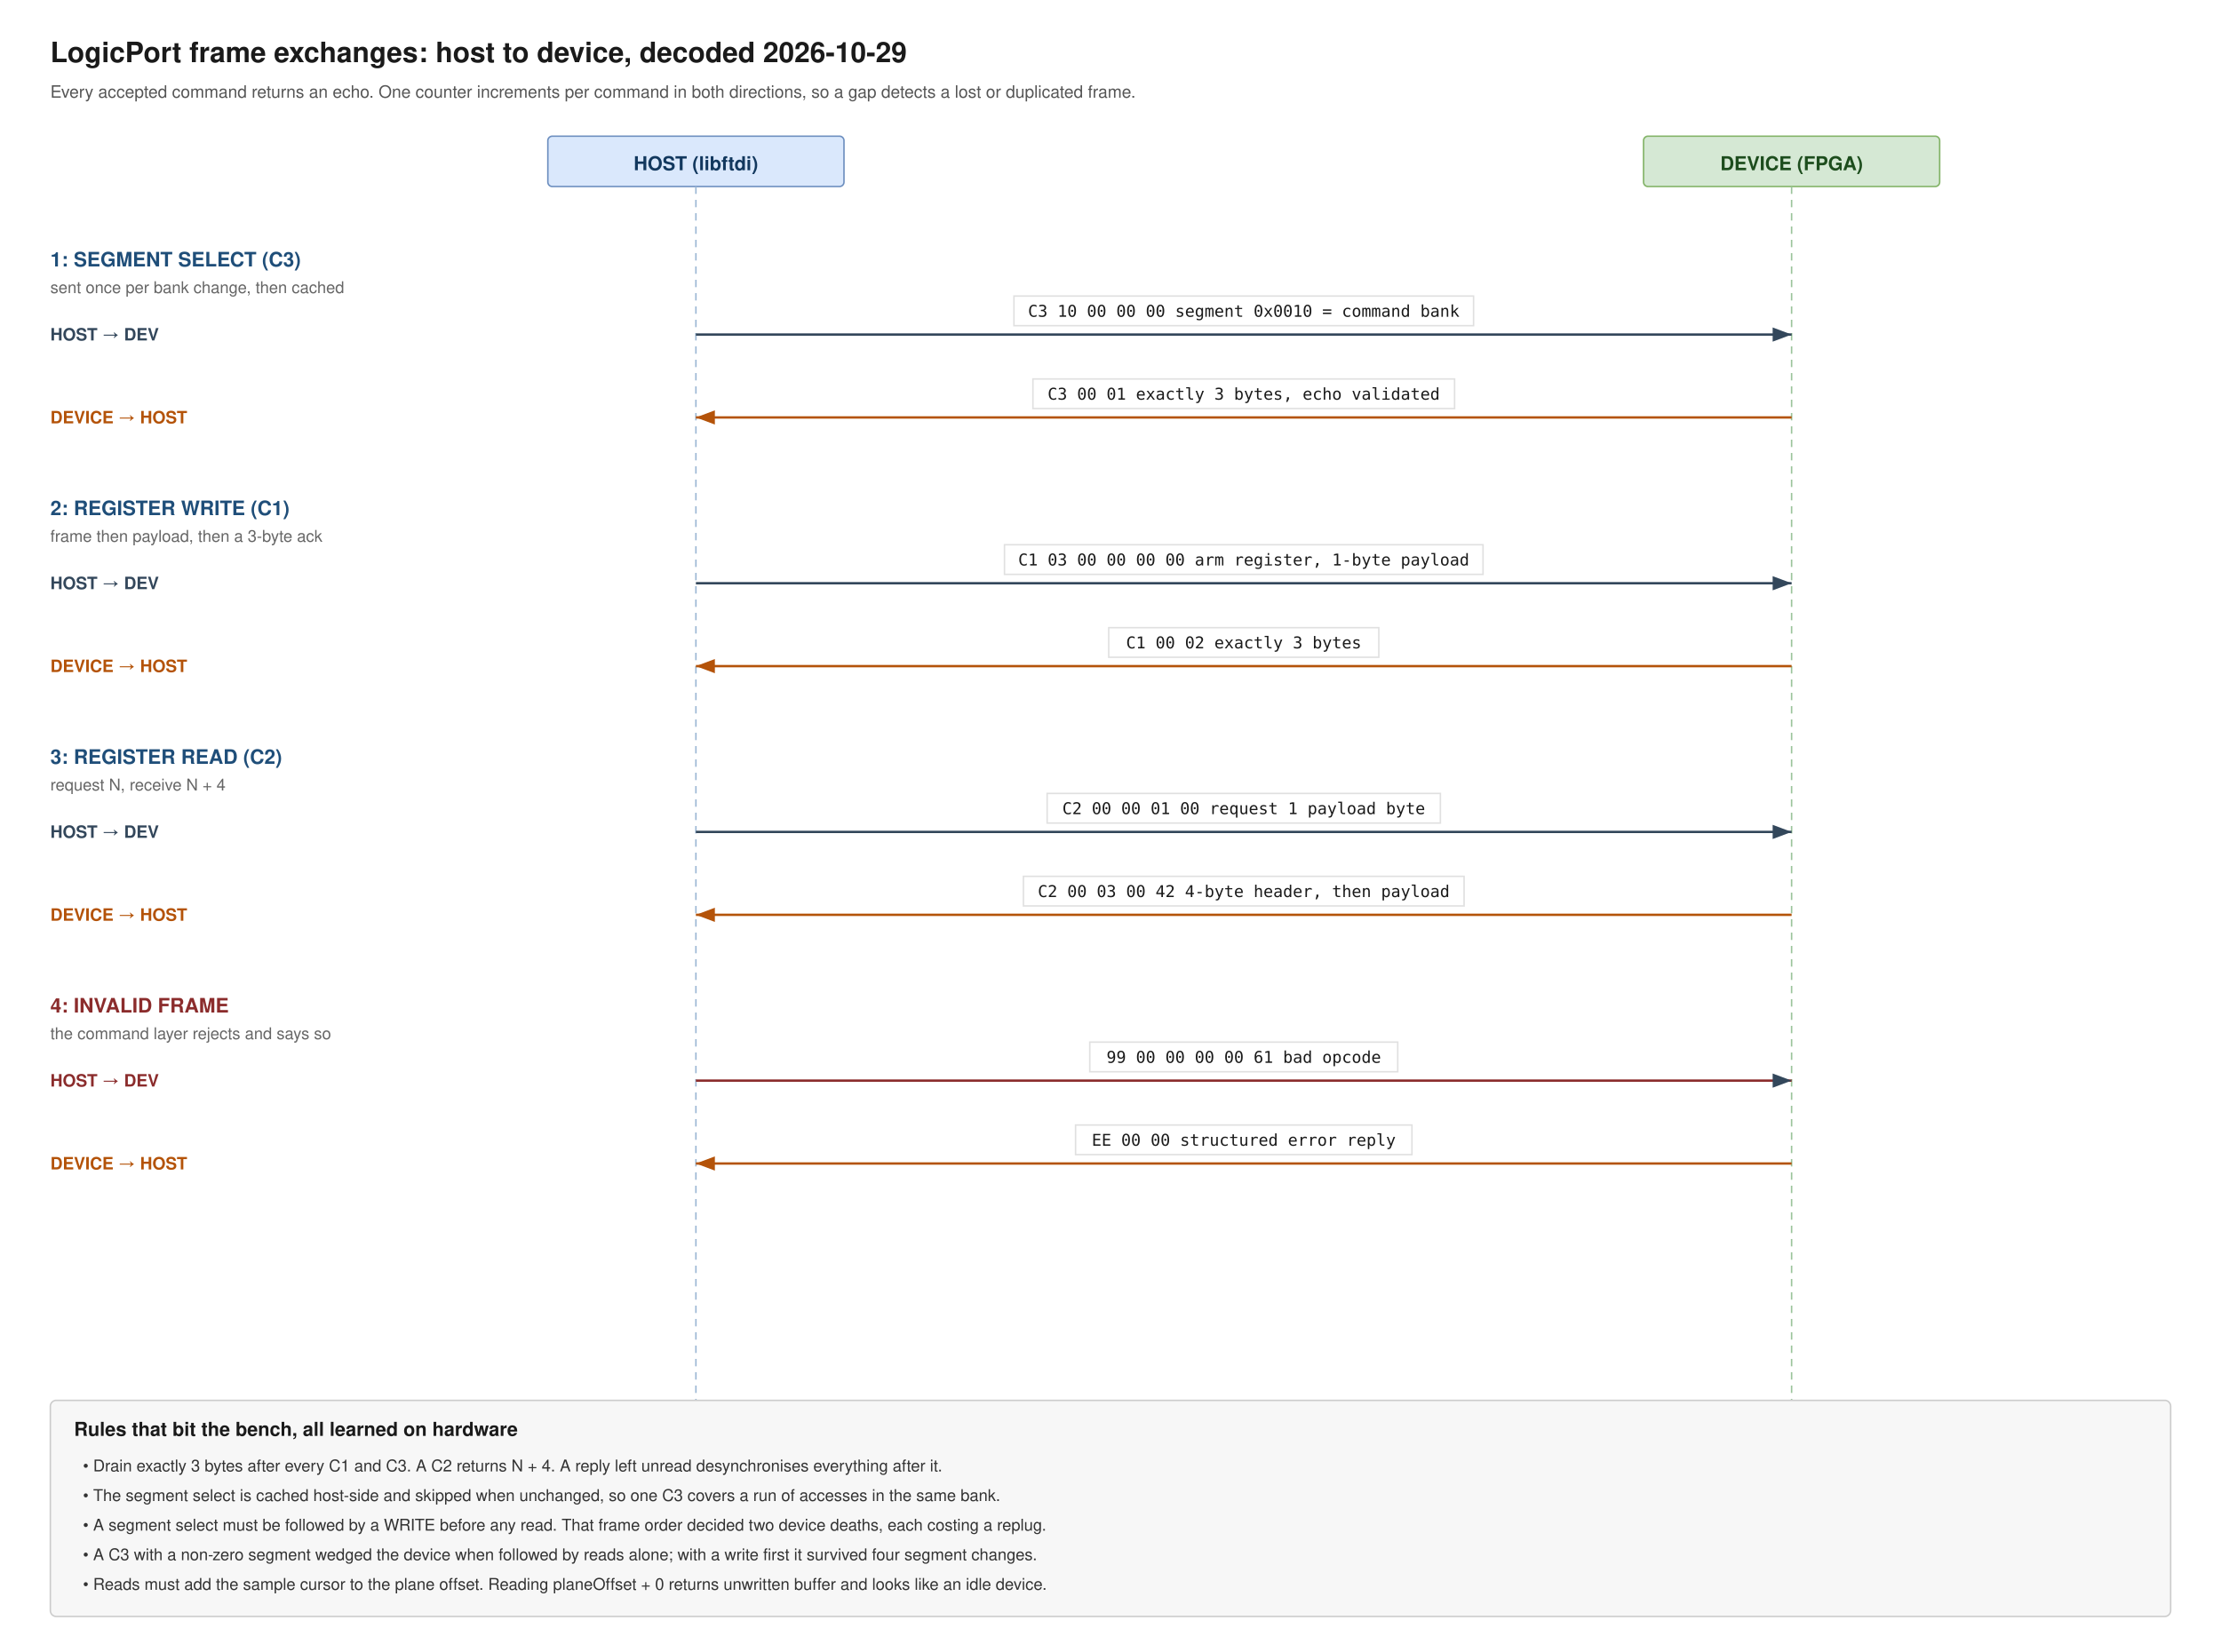
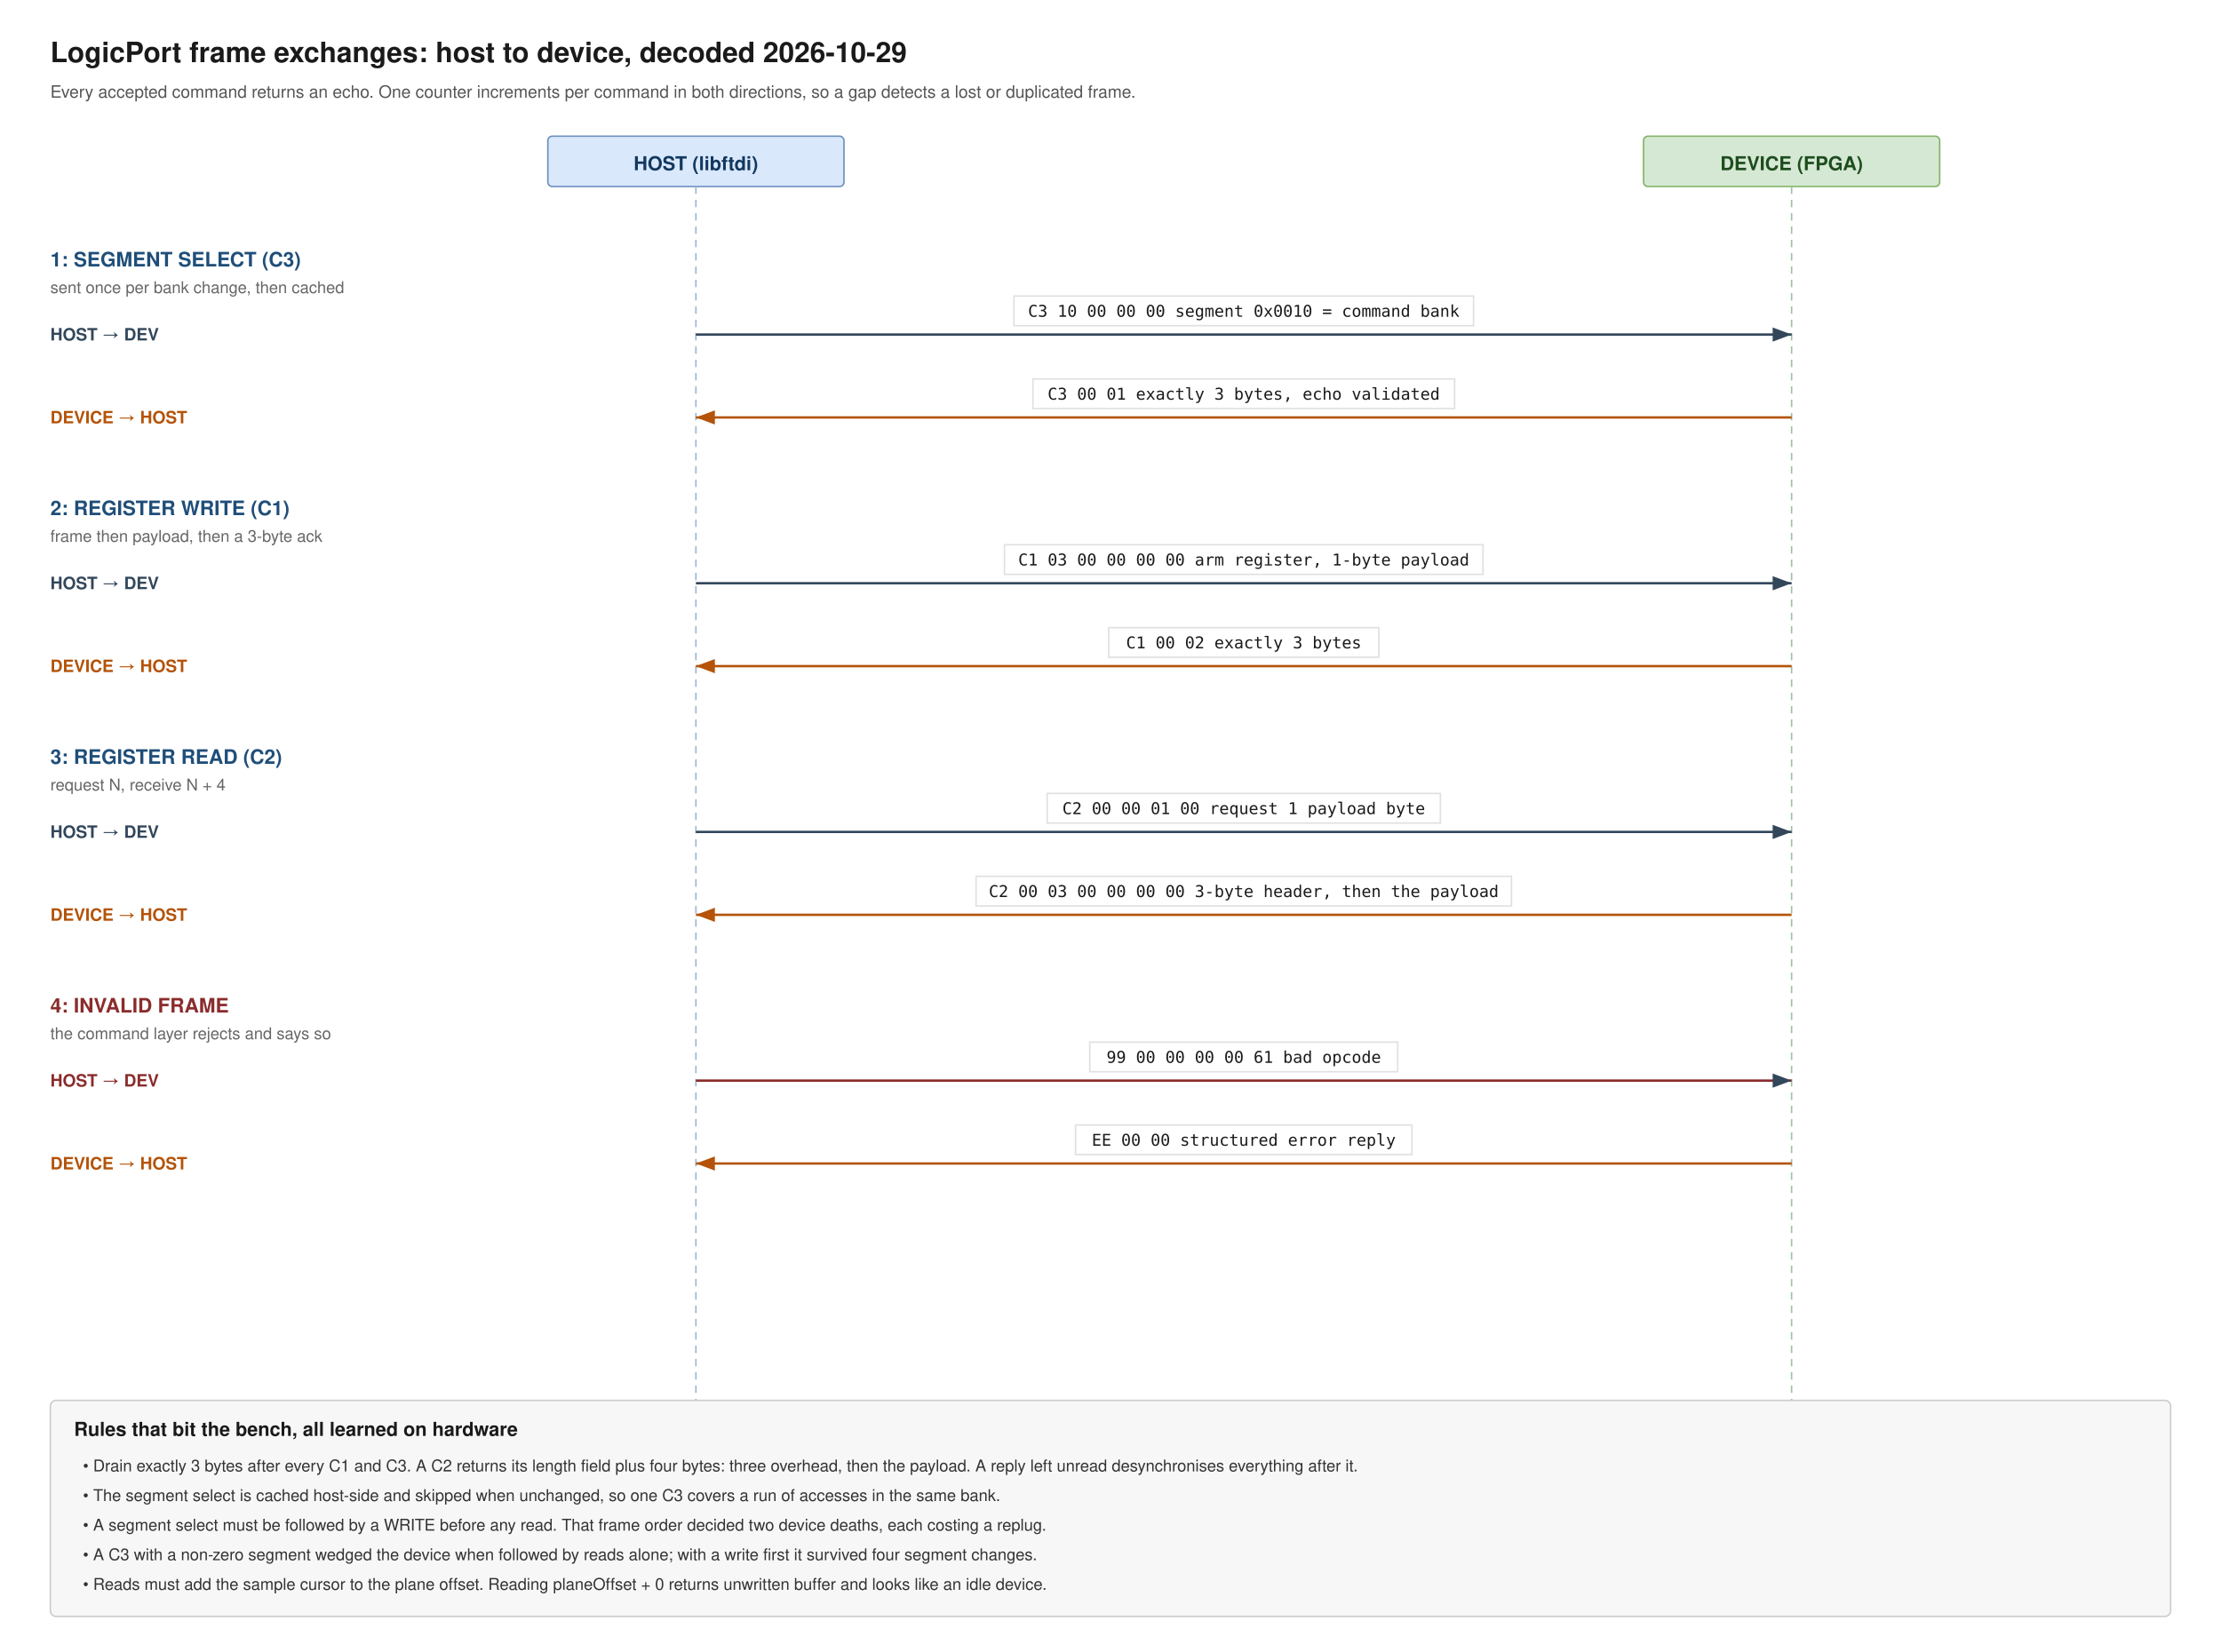
<svg xmlns="http://www.w3.org/2000/svg" width="1500" height="1116" viewBox="0 0 1500 1116" font-family="Helvetica,Arial,sans-serif">
  <rect width="1500" height="1116" fill="#ffffff" />
  <defs>
    <marker id="a" markerWidth="9" markerHeight="9" refX="8" refY="3" orient="auto">
      <path d="M0,0 L0,6 L8,3 z" fill="#33475b" />
    </marker>
    <marker id="r" markerWidth="9" markerHeight="9" refX="8" refY="3" orient="auto">
      <path d="M0,0 L0,6 L8,3 z" fill="#b45309" />
    </marker>
  </defs>
  <text x="34" y="42" font-size="19" font-weight="bold" fill="#1a1a1a">LogicPort frame exchanges: host to device, decoded 2026-10-29</text>
  <text x="34" y="66" font-size="11.5" fill="#555555">Every accepted command returns an echo. One counter increments per command in both directions, so a gap detects a lost or duplicated frame.</text>
  <rect x="370" y="92" width="200" height="34" rx="3" fill="#dae8fc" stroke="#6c8ebf" />
  <text x="470" y="115" font-size="13" font-weight="bold" text-anchor="middle" fill="#12385e">HOST (libftdi)</text>
  <rect x="1110" y="92" width="200" height="34" rx="3" fill="#d5e8d4" stroke="#82b366" />
  <text x="1210" y="115" font-size="13" font-weight="bold" text-anchor="middle" fill="#1d4d1d">DEVICE (FPGA)</text>
  <line x1="470" y1="126" x2="470" y2="946" stroke="#9bb7d4" stroke-dasharray="5,4" />
  <line x1="1210" y1="126" x2="1210" y2="946" stroke="#9bc49b" stroke-dasharray="5,4" />
  <text x="34" y="180" font-size="13.5" font-weight="bold" fill="#1f4e79">1: SEGMENT SELECT (C3)</text>
  <text x="34" y="198" font-size="11" fill="#666666">sent once per bank change, then cached</text>
  <line x1="470" y1="226" x2="1210" y2="226" stroke="#33475b" stroke-width="1.6" marker-end="url(#a)" />
  <text x="34" y="230" font-size="11.5" font-weight="bold" fill="#33475b">HOST → DEV</text>
  <rect x="684.8" y="200" width="310.4" height="20" fill="#ffffff" stroke="#e0e0e0" />
  <text x="840" y="214" font-size="11" font-family="Menlo,monospace" text-anchor="middle" fill="#1a1a1a">C3 10 00 00 00   segment 0x0010 = command bank</text>
  <line x1="1210" y1="282" x2="470" y2="282" stroke="#b45309" stroke-width="1.6" marker-end="url(#r)" />
  <text x="34" y="286" font-size="11.5" font-weight="bold" fill="#b45309">DEVICE → HOST</text>
  <rect x="697.6" y="256" width="284.8" height="20" fill="#ffffff" stroke="#e0e0e0" />
  <text x="840" y="270" font-size="11" font-family="Menlo,monospace" text-anchor="middle" fill="#1a1a1a">C3 00 01   exactly 3 bytes, echo validated</text>
  <text x="34" y="348" font-size="13.5" font-weight="bold" fill="#1f4e79">2: REGISTER WRITE (C1)</text>
  <text x="34" y="366" font-size="11" fill="#666666">frame then payload, then a 3-byte ack</text>
  <line x1="470" y1="394" x2="1210" y2="394" stroke="#33475b" stroke-width="1.6" marker-end="url(#a)" />
  <text x="34" y="398" font-size="11.5" font-weight="bold" fill="#33475b">HOST → DEV</text>
  <rect x="678.4" y="368" width="323.2" height="20" fill="#ffffff" stroke="#e0e0e0" />
  <text x="840" y="382" font-size="11" font-family="Menlo,monospace" text-anchor="middle" fill="#1a1a1a">C1 03 00 00 00 00   arm register, 1-byte payload</text>
  <line x1="1210" y1="450" x2="470" y2="450" stroke="#b45309" stroke-width="1.6" marker-end="url(#r)" />
  <text x="34" y="454" font-size="11.5" font-weight="bold" fill="#b45309">DEVICE → HOST</text>
  <rect x="748.8" y="424" width="182.4" height="20" fill="#ffffff" stroke="#e0e0e0" />
  <text x="840" y="438" font-size="11" font-family="Menlo,monospace" text-anchor="middle" fill="#1a1a1a">C1 00 02   exactly 3 bytes</text>
  <text x="34" y="516" font-size="13.5" font-weight="bold" fill="#1f4e79">3: REGISTER READ (C2)</text>
  <text x="34" y="534" font-size="11" fill="#666666">request N, receive N + 4</text>
  <line x1="470" y1="562" x2="1210" y2="562" stroke="#33475b" stroke-width="1.6" marker-end="url(#a)" />
  <text x="34" y="566" font-size="11.5" font-weight="bold" fill="#33475b">HOST → DEV</text>
  <rect x="707.2" y="536" width="265.6" height="20" fill="#ffffff" stroke="#e0e0e0" />
  <text x="840" y="550" font-size="11" font-family="Menlo,monospace" text-anchor="middle" fill="#1a1a1a">C2 00 00 01 00   request 1 payload byte</text>
  <line x1="1210" y1="618" x2="470" y2="618" stroke="#b45309" stroke-width="1.6" marker-end="url(#r)" />
  <text x="34" y="622" font-size="11.5" font-weight="bold" fill="#b45309">DEVICE → HOST</text>
-   <rect x="691.2" y="592" width="297.6" height="20" fill="#ffffff" stroke="#e0e0e0" />
-   <text x="840" y="606" font-size="11" font-family="Menlo,monospace" text-anchor="middle" fill="#1a1a1a">C2 00 03 00 42   4-byte header, then payload</text>
+   <rect x="659.2" y="592" width="361.6" height="20" fill="#ffffff" stroke="#e0e0e0" />
+   <text x="840" y="606" font-size="11" font-family="Menlo,monospace" text-anchor="middle" fill="#1a1a1a">C2 00 03 00 00 00 00   3-byte header, then the payload</text>
  <text x="34" y="684" font-size="13.5" font-weight="bold" fill="#8b2c2c">4: INVALID FRAME</text>
  <text x="34" y="702" font-size="11" fill="#666666">the command layer rejects and says so</text>
  <line x1="470" y1="730" x2="1210" y2="730" stroke="#8b2c2c" stroke-width="1.6" marker-end="url(#a)" />
  <text x="34" y="734" font-size="11.5" font-weight="bold" fill="#8b2c2c">HOST → DEV</text>
  <rect x="736.0" y="704" width="208.0" height="20" fill="#ffffff" stroke="#e0e0e0" />
  <text x="840" y="718" font-size="11" font-family="Menlo,monospace" text-anchor="middle" fill="#1a1a1a">99 00 00 00 00 61   bad opcode</text>
  <line x1="1210" y1="786" x2="470" y2="786" stroke="#b45309" stroke-width="1.6" marker-end="url(#r)" />
  <text x="34" y="790" font-size="11.5" font-weight="bold" fill="#b45309">DEVICE → HOST</text>
  <rect x="726.4" y="760" width="227.2" height="20" fill="#ffffff" stroke="#e0e0e0" />
  <text x="840" y="774" font-size="11" font-family="Menlo,monospace" text-anchor="middle" fill="#1a1a1a">EE 00 00   structured error reply</text>
  <rect x="34" y="946" width="1432" height="146" rx="4" fill="#f7f7f7" stroke="#cccccc" />
  <text x="50" y="970" font-size="13" font-weight="bold" fill="#1a1a1a">Rules that bit the bench, all learned on hardware</text>
-   <text x="56" y="994" font-size="11" fill="#333333">•  Drain exactly 3 bytes after every C1 and C3. A C2 returns N + 4. A reply left unread desynchronises everything after it.</text>
+   <text x="56" y="994" font-size="11" fill="#333333">•  Drain exactly 3 bytes after every C1 and C3. A C2 returns its length field plus four bytes: three overhead, then the payload. A reply left unread desynchronises everything after it.</text>
  <text x="56" y="1014" font-size="11" fill="#333333">•  The segment select is cached host-side and skipped when unchanged, so one C3 covers a run of accesses in the same bank.</text>
  <text x="56" y="1034" font-size="11" fill="#333333">•  A segment select must be followed by a WRITE before any read. That frame order decided two device deaths, each costing a replug.</text>
  <text x="56" y="1054" font-size="11" fill="#333333">•  A C3 with a non-zero segment wedged the device when followed by reads alone; with a write first it survived four segment changes.</text>
  <text x="56" y="1074" font-size="11" fill="#333333">•  Reads must add the sample cursor to the plane offset. Reading planeOffset + 0 returns unwritten buffer and looks like an idle device.</text>
</svg>
